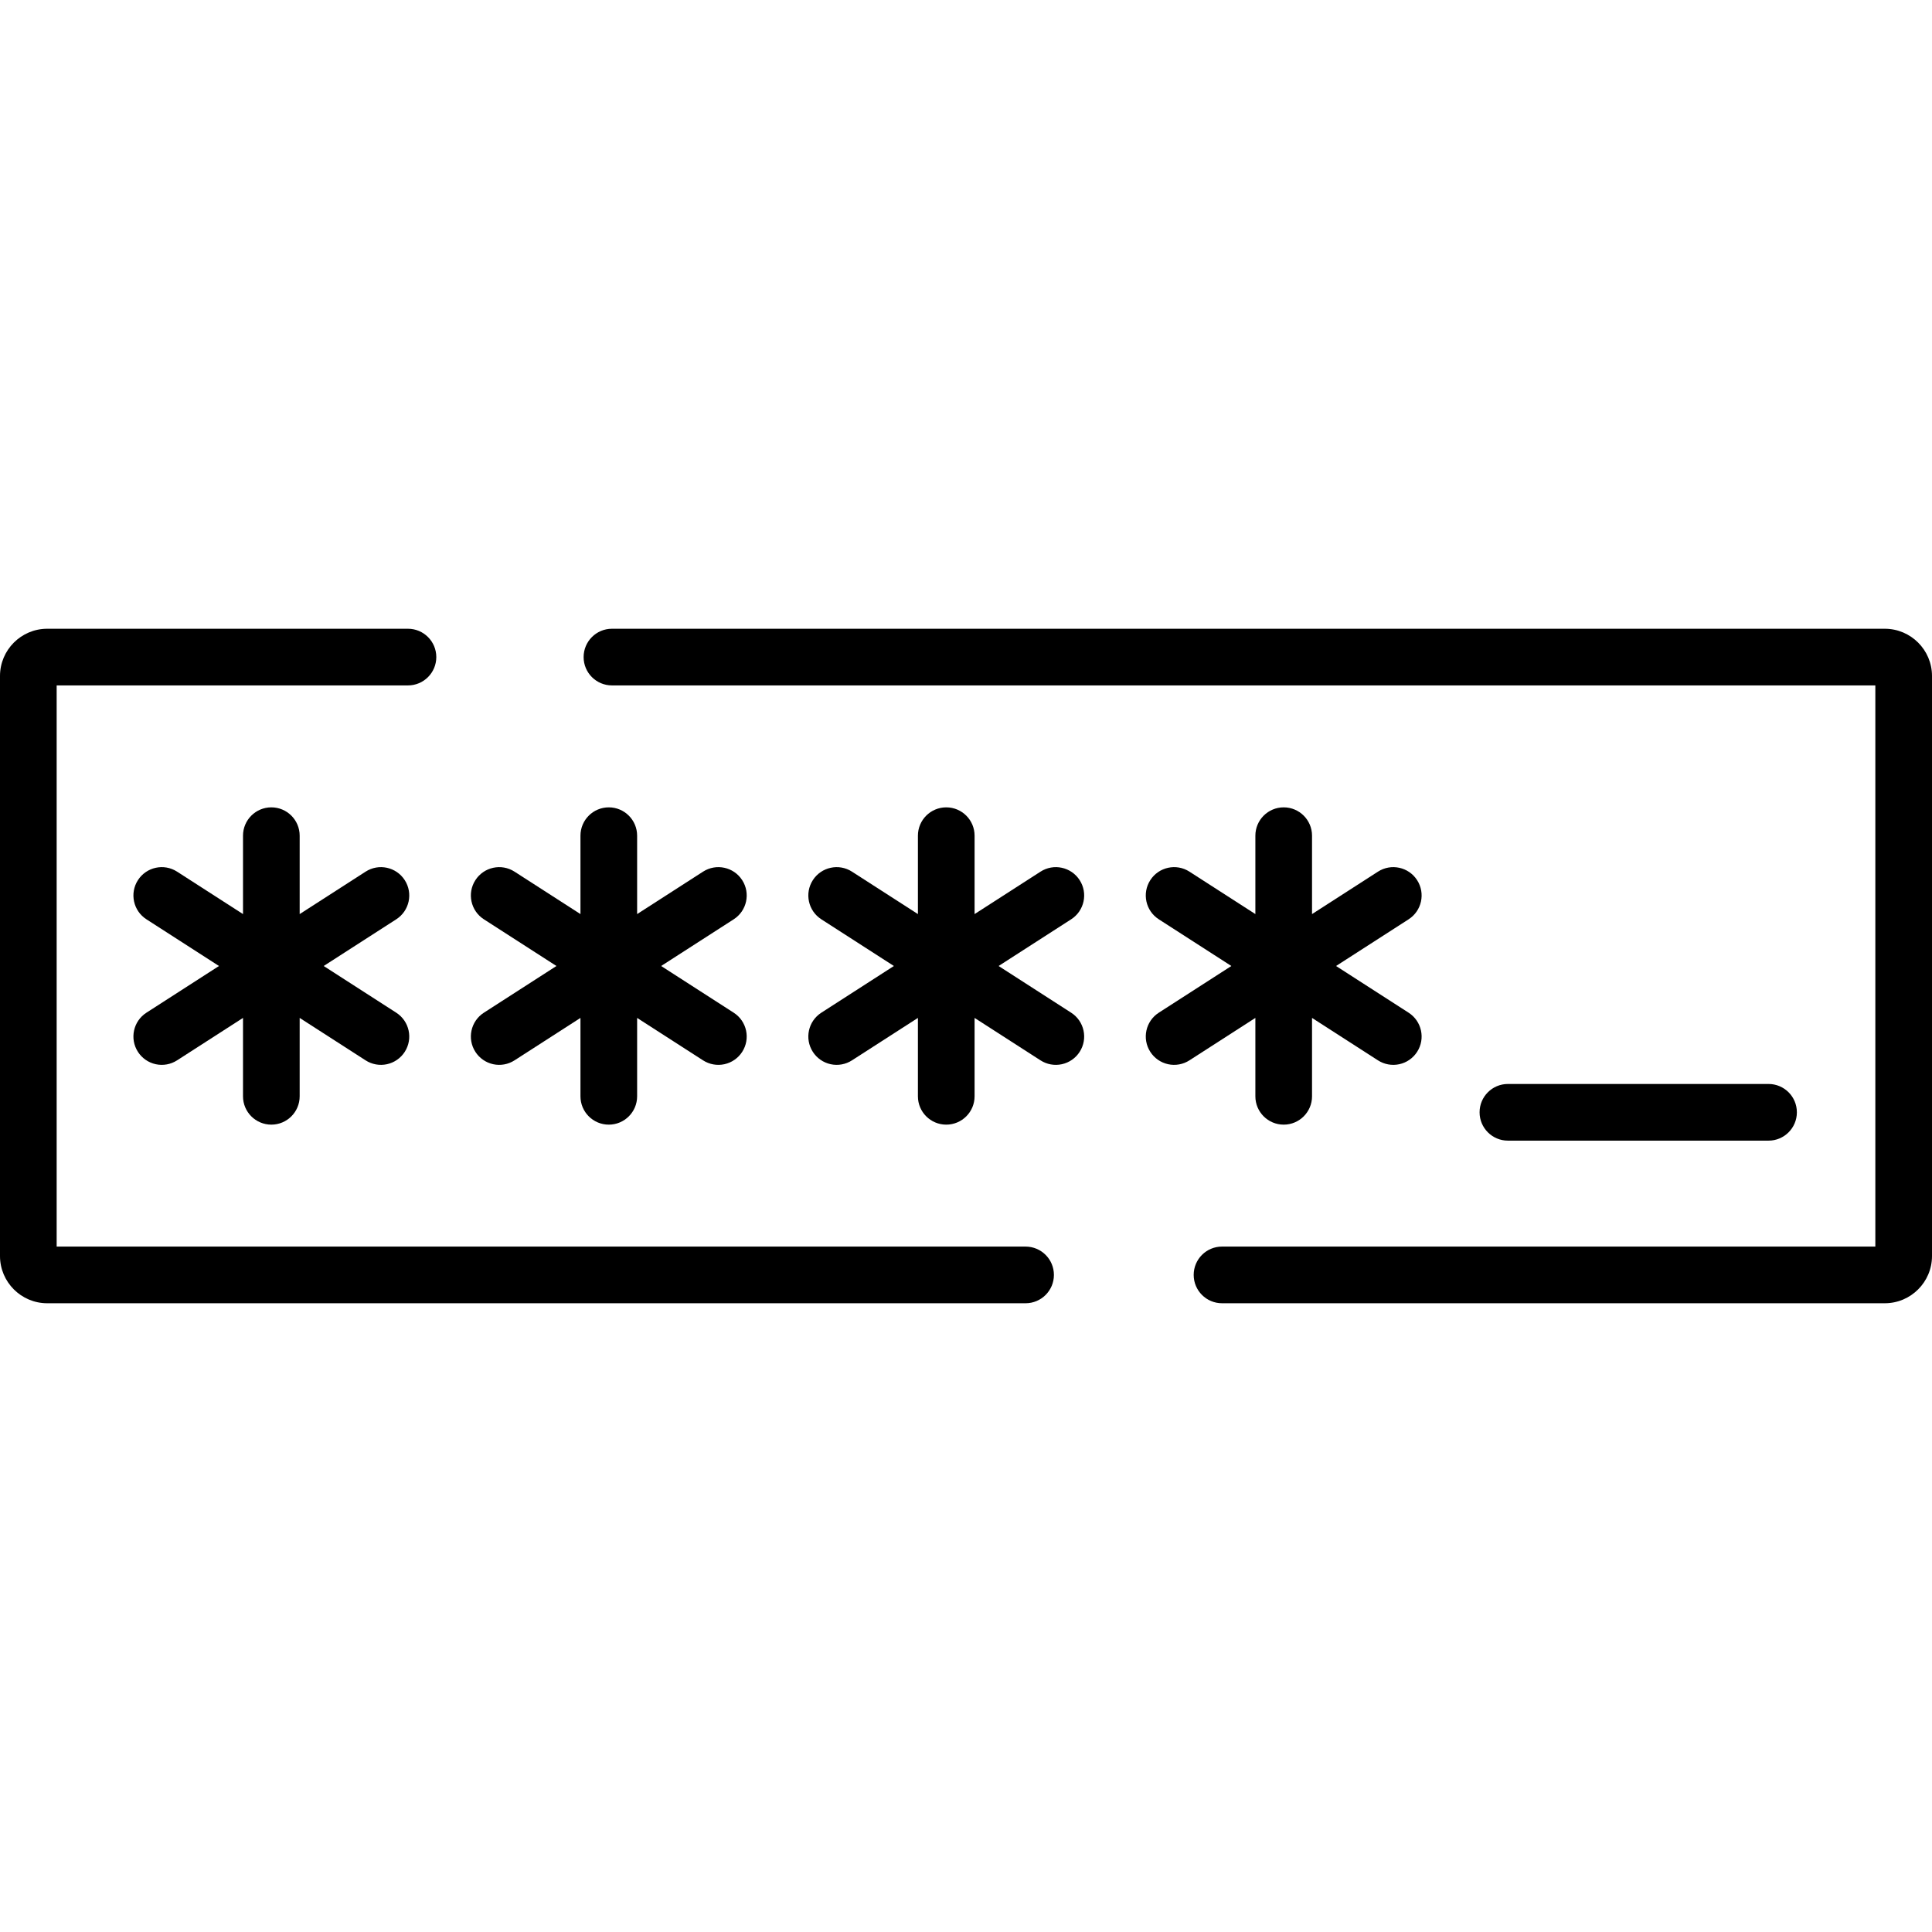
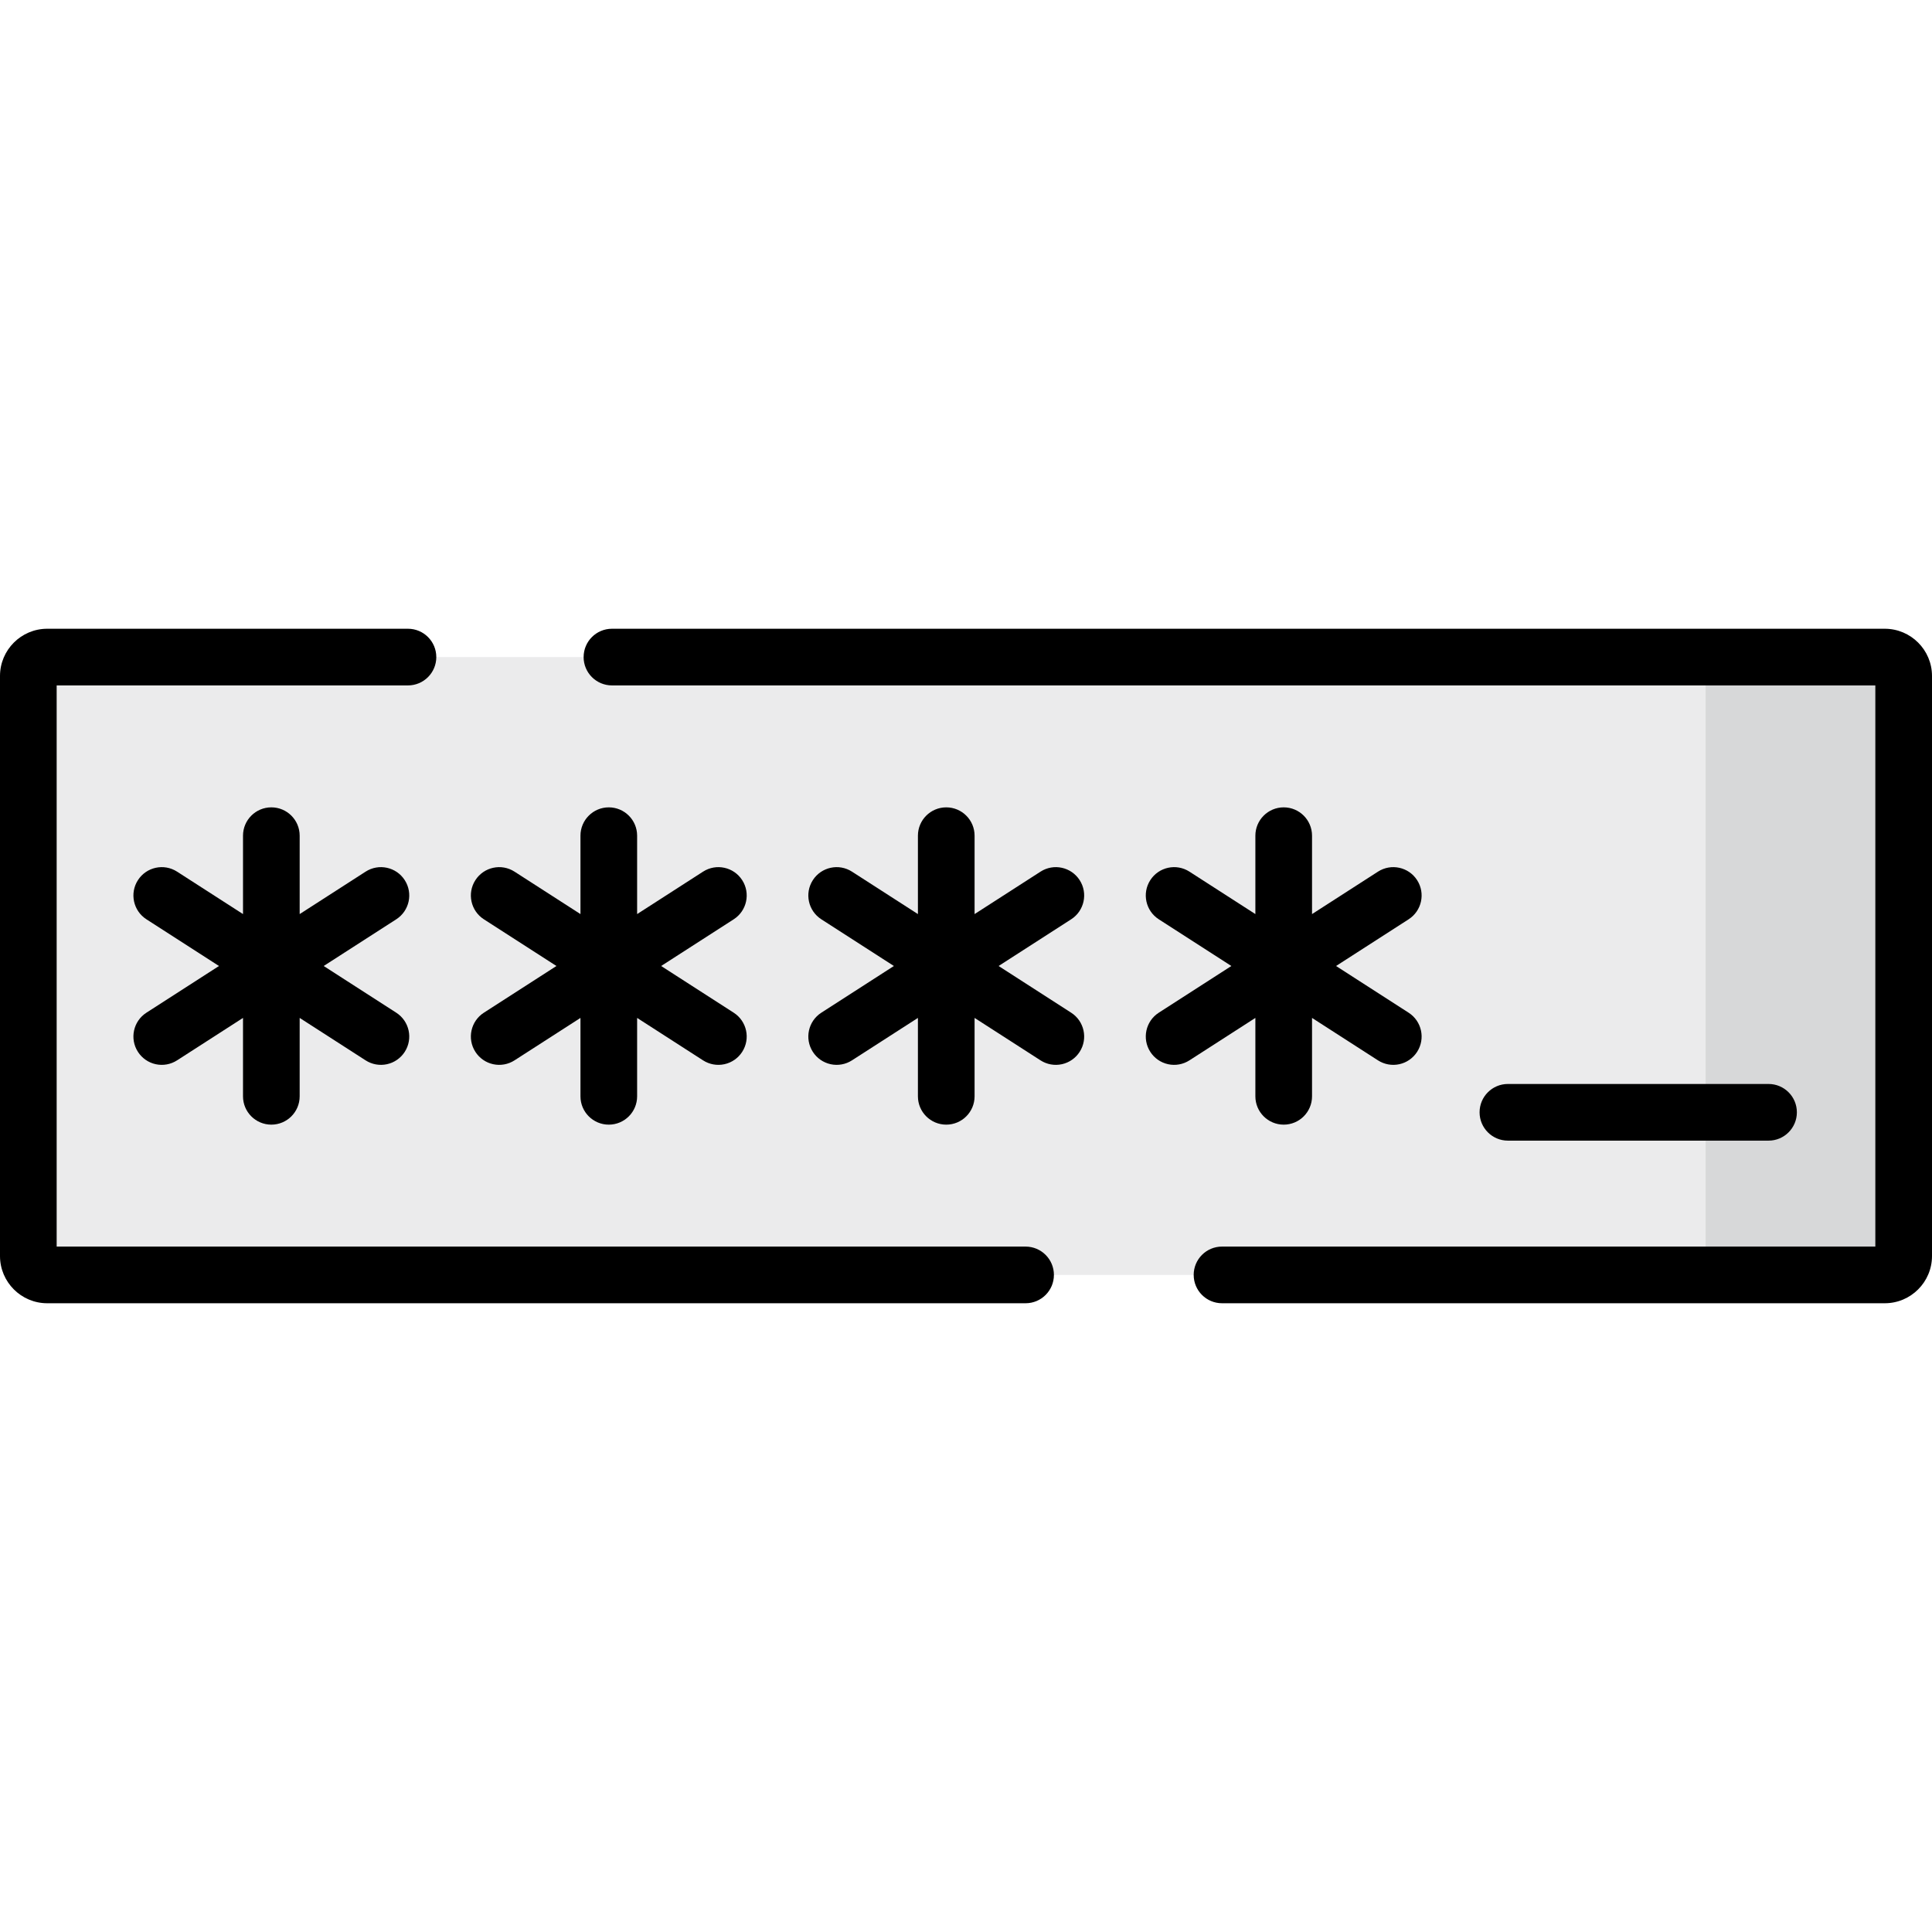
<svg xmlns="http://www.w3.org/2000/svg" version="1.1" width="512" height="512" x="0" y="0" viewBox="0 0 512.001 512.001" style="enable-background:new 0 0 512 512" xml:space="preserve" class="">
  <g>
-     <path d="M468.683 287.265h-69.07a7.507 7.507 0 0 0-7.508 7.508 7.507 7.507 0 0 0 7.508 7.508h69.07a7.507 7.507 0 0 0 7.508-7.508 7.507 7.507 0 0 0-7.508-7.508zM105.012 268.377 85.781 256l19.231-12.376a7.507 7.507 0 0 0 2.251-10.376 7.505 7.505 0 0 0-10.376-2.25l-17.471 11.243v-20.776a7.507 7.507 0 0 0-7.508-7.508 7.507 7.507 0 0 0-7.508 7.508v20.775l-17.47-11.243a7.505 7.505 0 0 0-10.376 2.25 7.506 7.506 0 0 0 2.25 10.376L58.034 256l-19.231 12.376a7.506 7.506 0 0 0-2.25 10.376 7.501 7.501 0 0 0 10.376 2.25l17.47-11.243v20.775a7.507 7.507 0 0 0 7.508 7.508 7.507 7.507 0 0 0 7.508-7.508V269.76l17.471 11.243a7.502 7.502 0 0 0 10.376-2.25 7.506 7.506 0 0 0-2.25-10.376zM194.441 268.377 175.21 256l19.231-12.376a7.506 7.506 0 0 0 2.25-10.376 7.505 7.505 0 0 0-10.376-2.25l-17.47 11.243v-20.775a7.507 7.507 0 0 0-7.508-7.508 7.507 7.507 0 0 0-7.508 7.508v20.776l-17.471-11.243a7.505 7.505 0 0 0-10.376 2.25 7.506 7.506 0 0 0 2.25 10.376L147.463 256l-19.231 12.376a7.506 7.506 0 0 0-2.25 10.376 7.501 7.501 0 0 0 10.376 2.25l17.471-11.243v20.776a7.507 7.507 0 0 0 7.508 7.508 7.507 7.507 0 0 0 7.508-7.508V269.76l17.47 11.243a7.502 7.502 0 0 0 10.376-2.25 7.506 7.506 0 0 0-2.25-10.376zM283.871 268.377 264.64 256l19.231-12.376a7.507 7.507 0 0 0 2.251-10.376 7.505 7.505 0 0 0-10.376-2.25l-17.471 11.243v-20.775a7.507 7.507 0 0 0-7.508-7.508 7.507 7.507 0 0 0-7.508 7.508v20.775l-17.471-11.243a7.505 7.505 0 0 0-10.376 2.25 7.506 7.506 0 0 0 2.25 10.376L236.892 256l-19.231 12.376a7.506 7.506 0 0 0-2.25 10.376 7.501 7.501 0 0 0 10.376 2.25l17.471-11.243v20.775a7.507 7.507 0 0 0 7.508 7.508 7.507 7.507 0 0 0 7.508-7.508V269.76l17.471 11.243a7.501 7.501 0 0 0 10.376-2.25 7.506 7.506 0 0 0-2.25-10.376zM373.3 268.377 354.069 256l19.231-12.376a7.506 7.506 0 0 0 2.25-10.376 7.505 7.505 0 0 0-10.376-2.25l-17.471 11.243v-20.776a7.507 7.507 0 0 0-7.508-7.508 7.507 7.507 0 0 0-7.508 7.508v20.775l-17.47-11.243a7.505 7.505 0 0 0-10.376 2.25 7.506 7.506 0 0 0 2.25 10.376L326.322 256l-19.231 12.376a7.506 7.506 0 0 0-2.25 10.376 7.501 7.501 0 0 0 10.376 2.25l17.47-11.243v20.776a7.507 7.507 0 0 0 7.508 7.508 7.507 7.507 0 0 0 7.508-7.508V269.76l17.471 11.243a7.502 7.502 0 0 0 10.376-2.25 7.506 7.506 0 0 0-2.25-10.376z" fill="#000000" opacity="1" data-original="#000000" class="" />
-     <path d="M271.792 330.359H15.016V181.642h93.1a7.507 7.507 0 0 0 7.508-7.508 7.507 7.507 0 0 0-7.508-7.508H12.513C5.613 166.626 0 172.24 0 179.14v153.722c0 6.9 5.613 12.513 12.513 12.513h259.278a7.507 7.507 0 0 0 7.508-7.508 7.507 7.507 0 0 0-7.507-7.508zM499.487 166.626H162.174a7.507 7.507 0 0 0-7.508 7.508 7.507 7.507 0 0 0 7.508 7.508h334.811v148.716H323.848a7.507 7.507 0 0 0-7.508 7.508 7.507 7.507 0 0 0 7.508 7.508h175.64c6.9 0 12.513-5.613 12.513-12.513V179.14c0-6.9-5.614-12.514-12.514-12.514z" fill="#000000" opacity="1" data-original="#000000" class="" />
+     <path d="M499.487 337.867H12.513a5.005 5.005 0 0 1-5.005-5.005V179.139a5.005 5.005 0 0 1 5.005-5.005h486.973a5.005 5.005 0 0 1 5.005 5.005v153.722a5.004 5.004 0 0 1-5.004 5.006z" style="" fill="#ebebec" data-original="#ebebec" class="" />
+     <path d="M499.487 337.867h-47.474V174.134h47.474a5.005 5.005 0 0 1 5.005 5.005v153.722a5.005 5.005 0 0 1-5.005 5.006z" style="" fill="#d7d8d9" data-original="#d7d8d9" />
+     <path d="M468.683 302.281a7.507 7.507 0 0 0 7.508-7.508 7.507 7.507 0 0 0-7.508-7.508h-69.07a7.507 7.507 0 0 0-7.508 7.508 7.507 7.507 0 0 0 7.508 7.508h69.07zM107.263 233.248a7.505 7.505 0 0 0-10.376-2.25l-17.471 11.243v-20.776c0-4.147-3.361-7.508-7.508-7.508s-7.508 3.361-7.508 7.508v20.775l-17.47-11.243a7.505 7.505 0 0 0-10.376 2.25 7.506 7.506 0 0 0 2.25 10.376L58.034 256l-19.231 12.376a7.506 7.506 0 0 0-2.25 10.376 7.501 7.501 0 0 0 10.376 2.25l17.47-11.243v20.775c0 4.147 3.361 7.508 7.508 7.508s7.508-3.361 7.508-7.508V269.76l17.471 11.243a7.502 7.502 0 0 0 10.376-2.25 7.506 7.506 0 0 0-2.25-10.376L85.781 256l19.231-12.376a7.507 7.507 0 0 0 2.251-10.376zM125.982 278.752a7.501 7.501 0 0 0 10.376 2.25l17.471-11.243v20.776c0 4.147 3.361 7.508 7.508 7.508s7.508-3.361 7.508-7.508V269.76l17.47 11.243a7.502 7.502 0 0 0 10.376-2.25 7.506 7.506 0 0 0-2.25-10.376L175.21 256l19.231-12.376a7.506 7.506 0 0 0 2.25-10.376 7.505 7.505 0 0 0-10.376-2.25l-17.47 11.243v-20.775c0-4.147-3.361-7.508-7.508-7.508s-7.508 3.361-7.508 7.508v20.776l-17.471-11.243a7.505 7.505 0 0 0-10.376 2.25 7.506 7.506 0 0 0 2.25 10.376L147.463 256l-19.231 12.376a7.506 7.506 0 0 0-2.25 10.376zM286.122 233.248a7.505 7.505 0 0 0-10.376-2.25l-17.471 11.243v-20.775c0-4.147-3.361-7.508-7.508-7.508s-7.508 3.361-7.508 7.508v20.775l-17.471-11.243a7.505 7.505 0 0 0-10.376 2.25 7.506 7.506 0 0 0 2.25 10.376L236.892 256l-19.231 12.376a7.506 7.506 0 0 0-2.25 10.376 7.501 7.501 0 0 0 10.376 2.25l17.471-11.243v20.775c0 4.147 3.361 7.508 7.508 7.508s7.508-3.361 7.508-7.508V269.76l17.471 11.243a7.501 7.501 0 0 0 10.376-2.25 7.506 7.506 0 0 0-2.25-10.376L264.64 256l19.231-12.376a7.507 7.507 0 0 0 2.251-10.376zM332.687 290.535c0 4.147 3.361 7.508 7.508 7.508s7.508-3.361 7.508-7.508V269.76l17.471 11.243a7.502 7.502 0 0 0 10.376-2.25 7.506 7.506 0 0 0-2.25-10.376L354.069 256l19.231-12.376a7.506 7.506 0 0 0 2.25-10.376 7.505 7.505 0 0 0-10.376-2.25l-17.471 11.243v-20.776c0-4.147-3.361-7.508-7.508-7.508s-7.508 3.361-7.508 7.508v20.775l-17.47-11.243a7.505 7.505 0 0 0-10.376 2.25 7.506 7.506 0 0 0 2.25 10.376L326.322 256l-19.231 12.376a7.506 7.506 0 0 0-2.25 10.376 7.501 7.501 0 0 0 10.376 2.25l17.47-11.243v20.776z" fill="#000000" opacity="1" data-original="#000000" />
+     <path d="M271.792 330.359H15.016V181.642h93.1c4.147 0 7.508-3.361 7.508-7.508s-3.361-7.508-7.508-7.508H12.513C5.613 166.626 0 172.24 0 179.14v153.722c0 6.9 5.613 12.513 12.513 12.513h259.278a7.507 7.507 0 0 0 7.508-7.508 7.507 7.507 0 0 0-7.507-7.508zM499.487 166.626H162.174c-4.147 0-7.508 3.361-7.508 7.508s3.361 7.508 7.508 7.508h334.811v148.716H323.848a7.507 7.507 0 0 0-7.508 7.508 7.507 7.507 0 0 0 7.508 7.508h175.64c6.9 0 12.513-5.613 12.513-12.513V179.14c0-6.9-5.614-12.514-12.514-12.514z" fill="#000000" opacity="1" data-original="#000000" />
  </g>
</svg>
